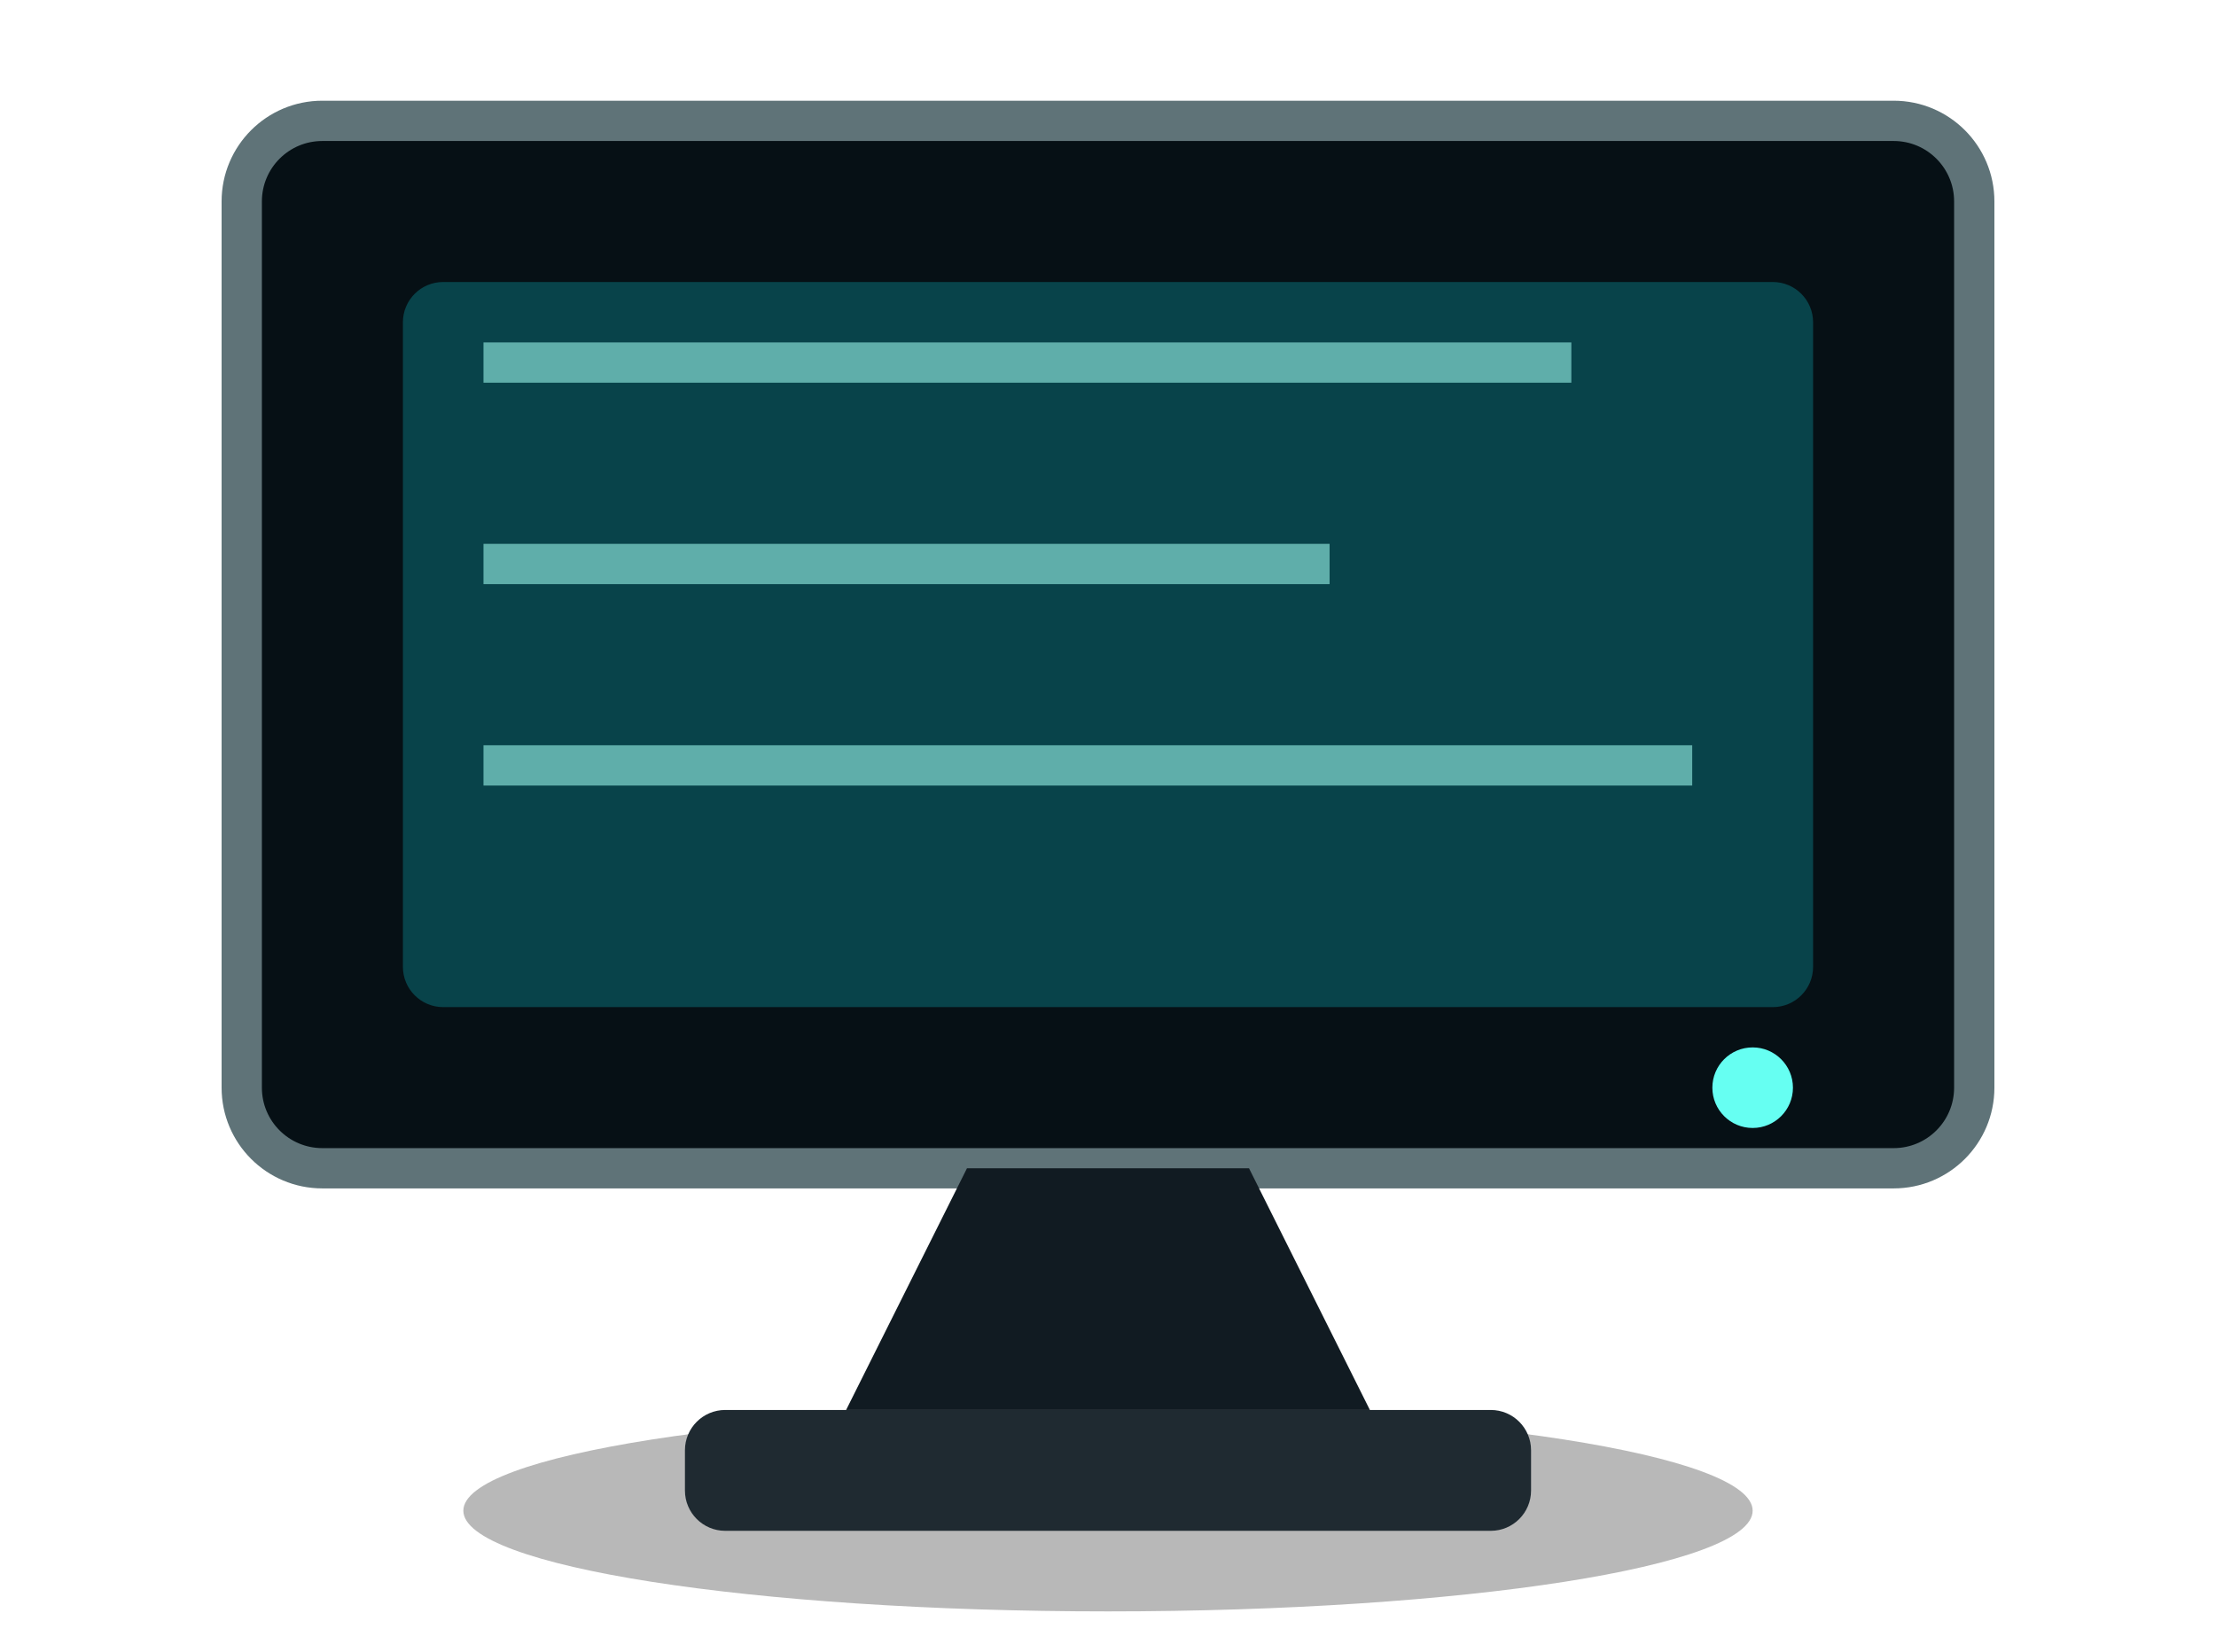
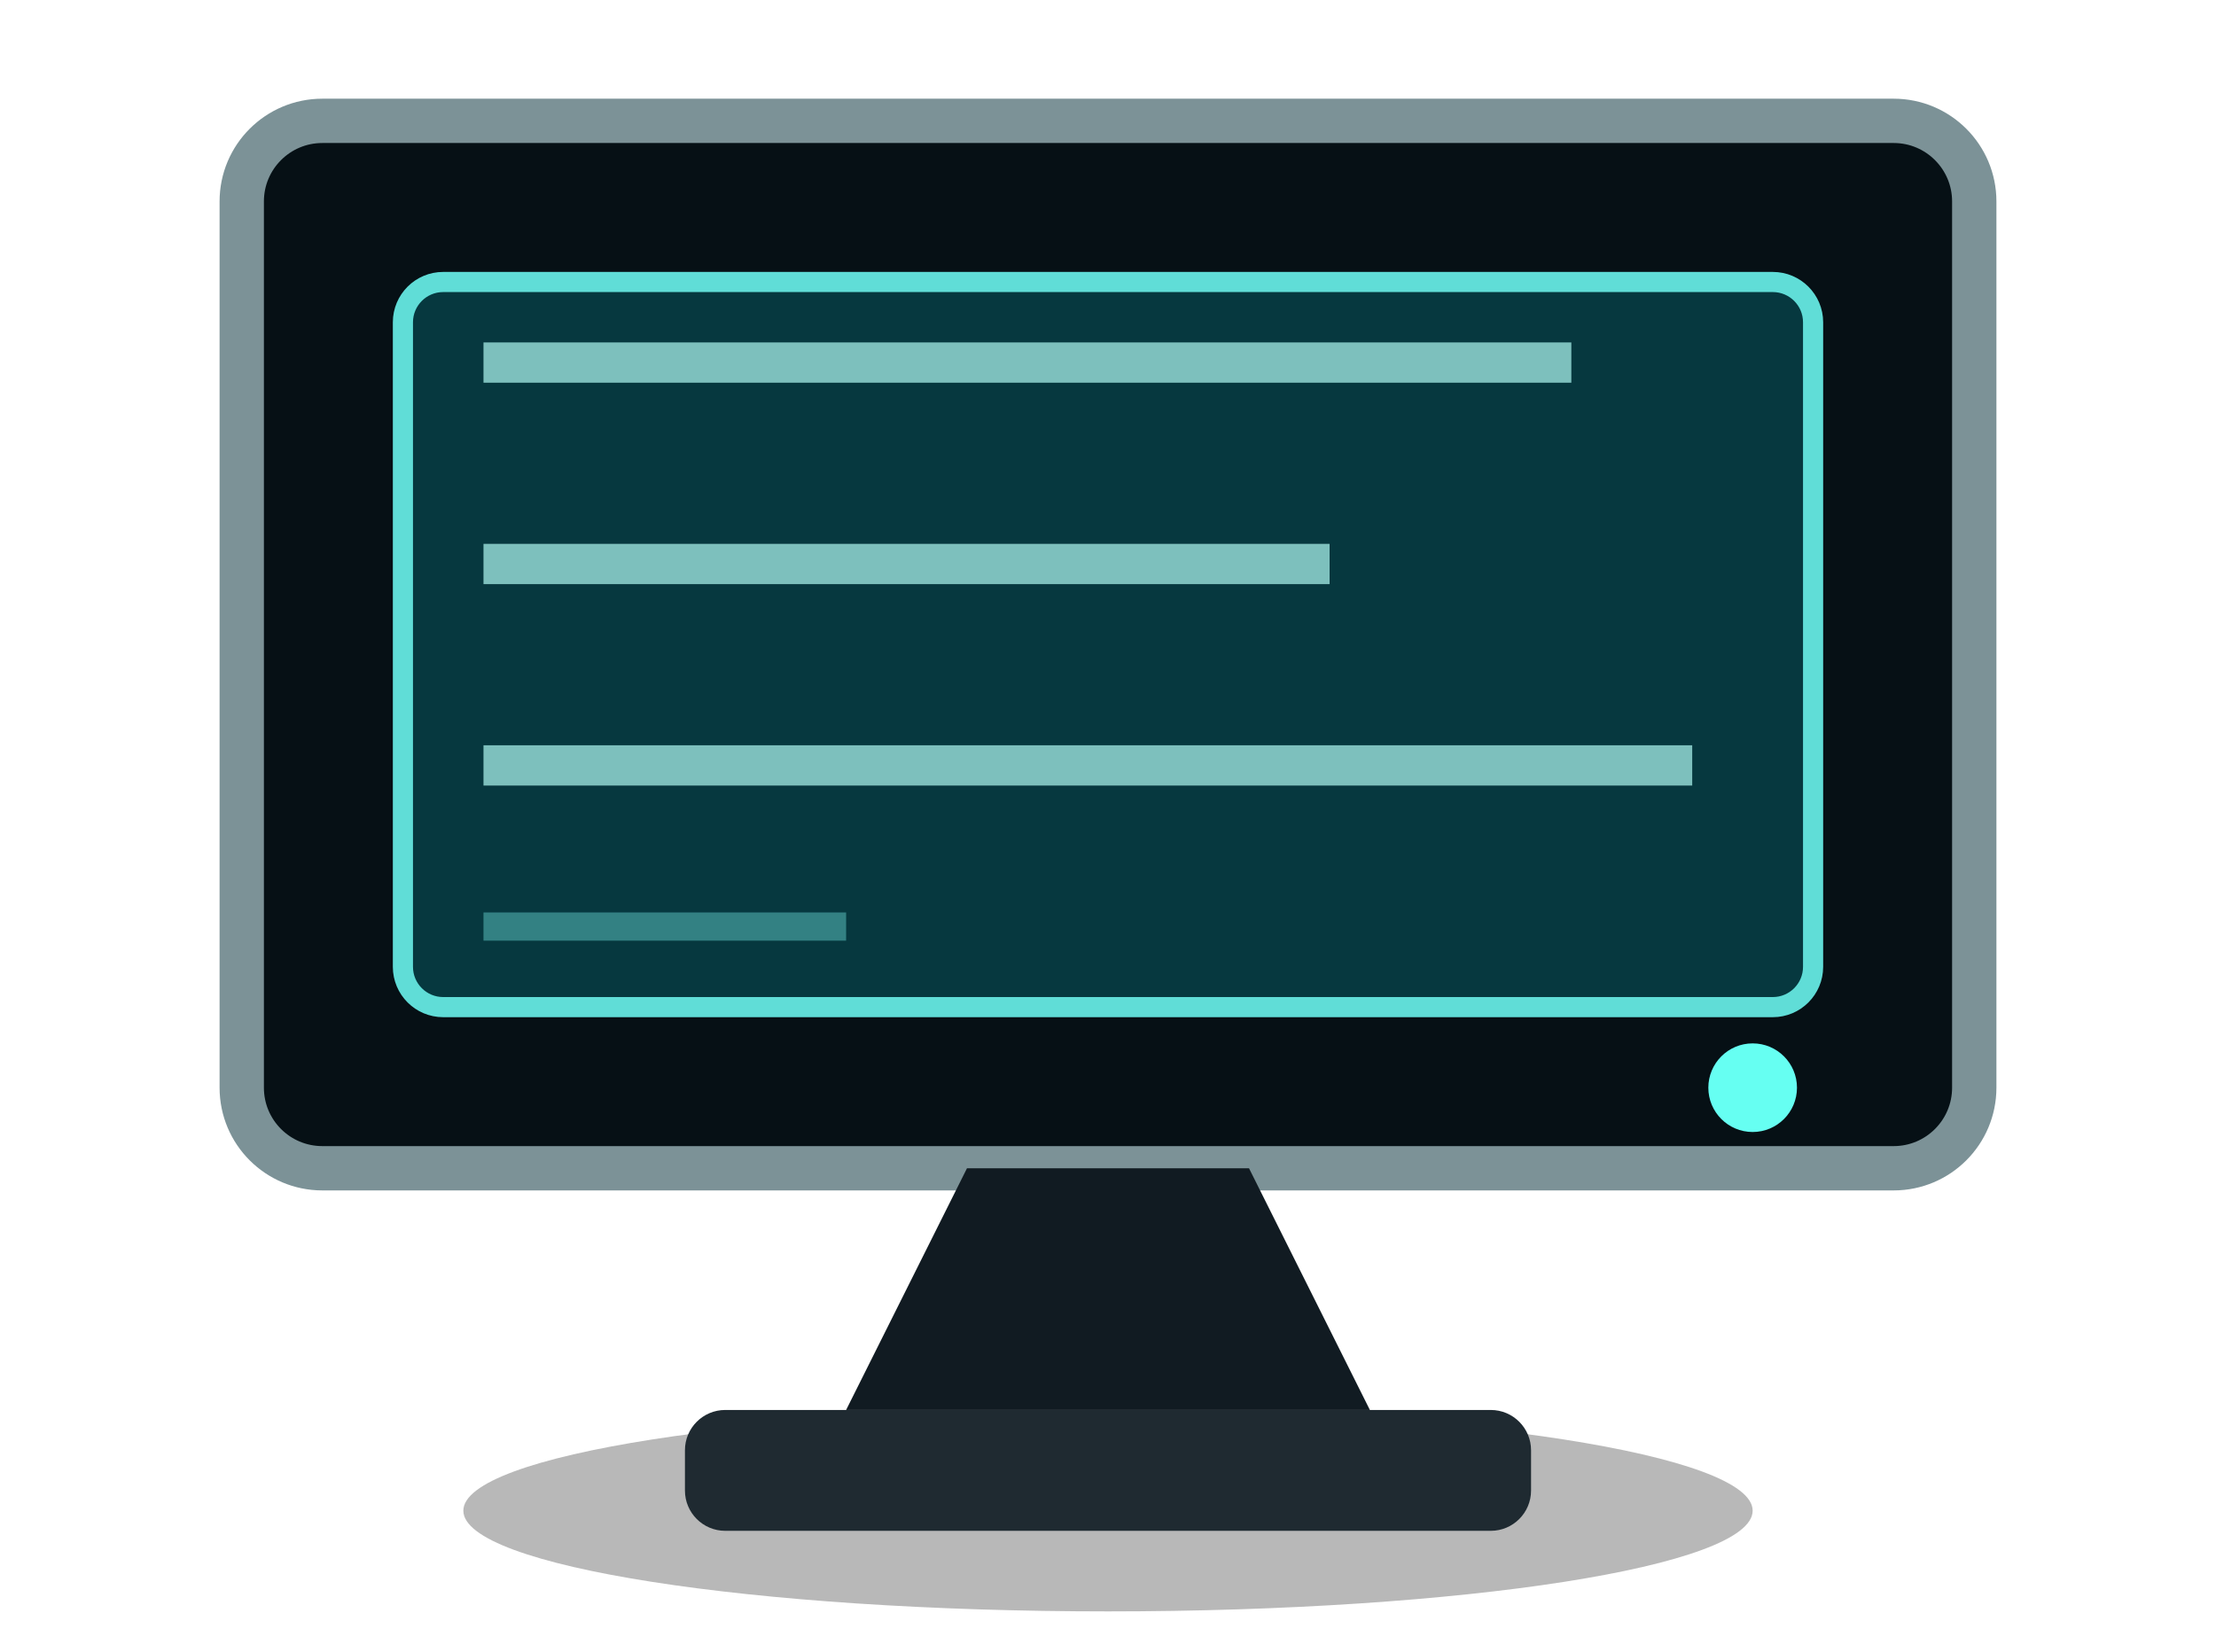
<svg xmlns="http://www.w3.org/2000/svg" width="110" height="82" viewBox="0 0 110 82">
  <ellipse cx="55" cy="75" rx="32" ry="5" fill="#000000" opacity="0.28" />
-   <rect x="12" y="6" width="86" height="52" rx="4" fill="#061015" stroke="#5f7378" stroke-width="2" />
-   <rect x="20" y="14" width="70" height="36" rx="2" fill="#08434a" />
-   <path d="M24 18 H78 M24 28 H66 M24 38 H84" stroke="#9efbf0" stroke-width="2" opacity="0.58" />
+   <rect x="12" y="6" width="86" height="52" rx="4" fill="#061015" stroke="#7c9297" stroke-width="2.2" />
+   <rect x="20" y="14" width="70" height="36" rx="2" fill="#063941" stroke="#64e5df" stroke-width="1" opacity="0.96" />
+   <path d="M24 18 H78 M24 28 H66 M24 38 H84" stroke="#b4fff8" stroke-width="2" opacity="0.68" />
+   <path d="M24 46 H42" stroke="#68d8d4" stroke-width="1.4" opacity="0.46" />
  <path d="M48 58 H62 L68 70 H42 Z" fill="#111b22" />
  <rect x="34" y="70" width="42" height="6" rx="2" fill="#1f2a31" />
-   <circle cx="87" cy="54" r="2" fill="#66fff2" />
+   <circle cx="87" cy="54" r="2.2" fill="#66fff2" />
</svg>
